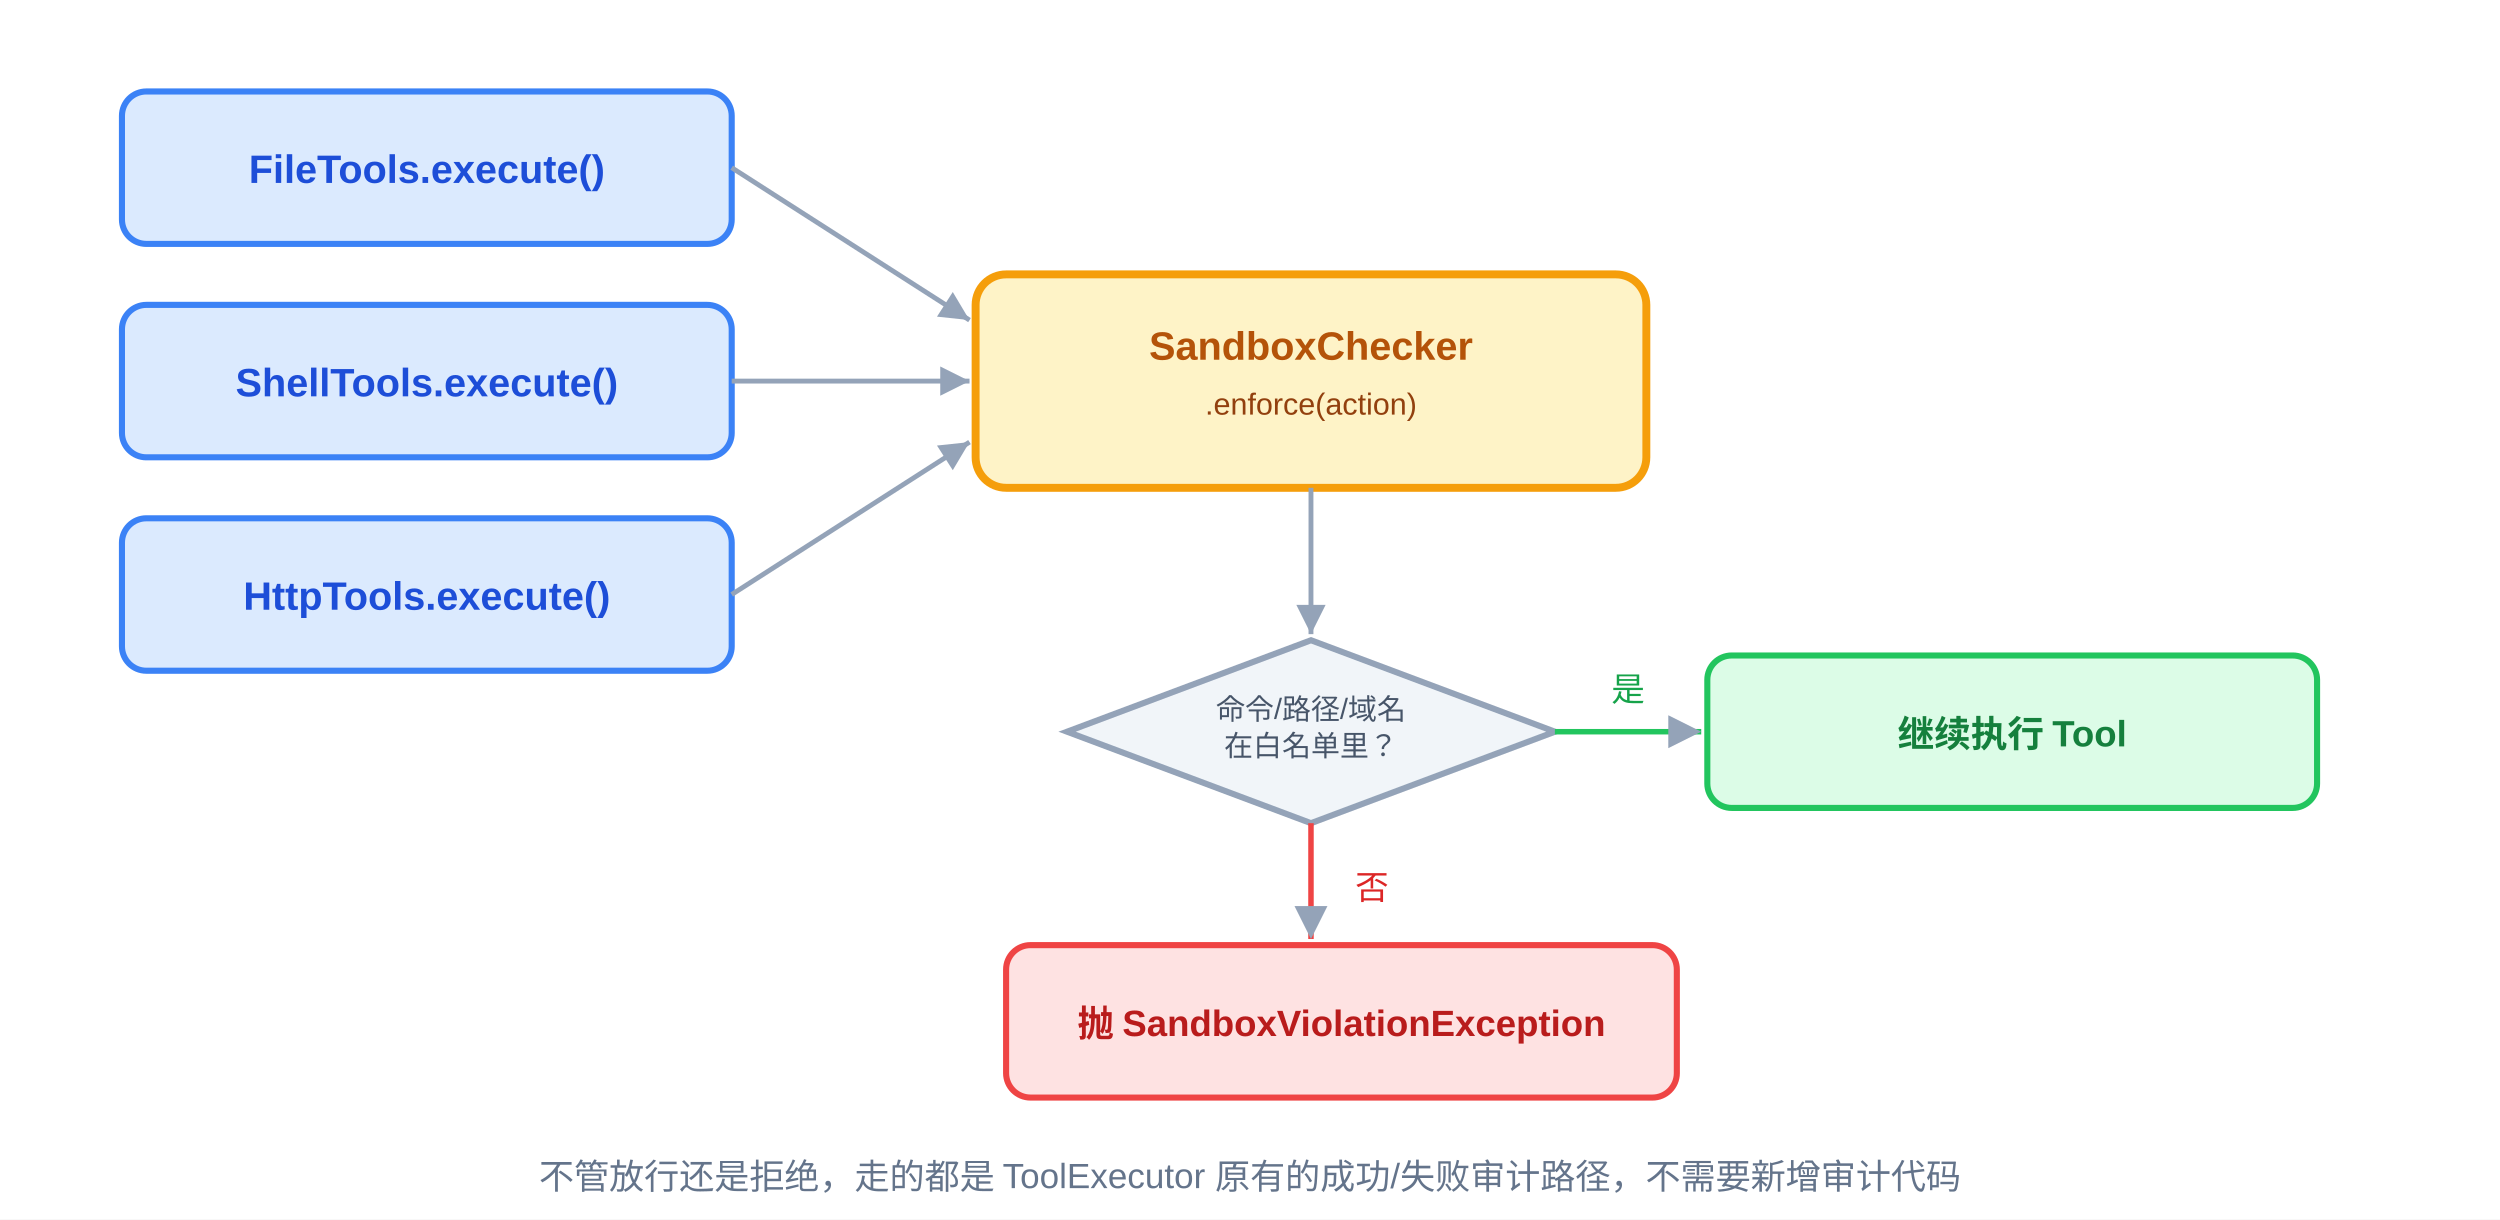
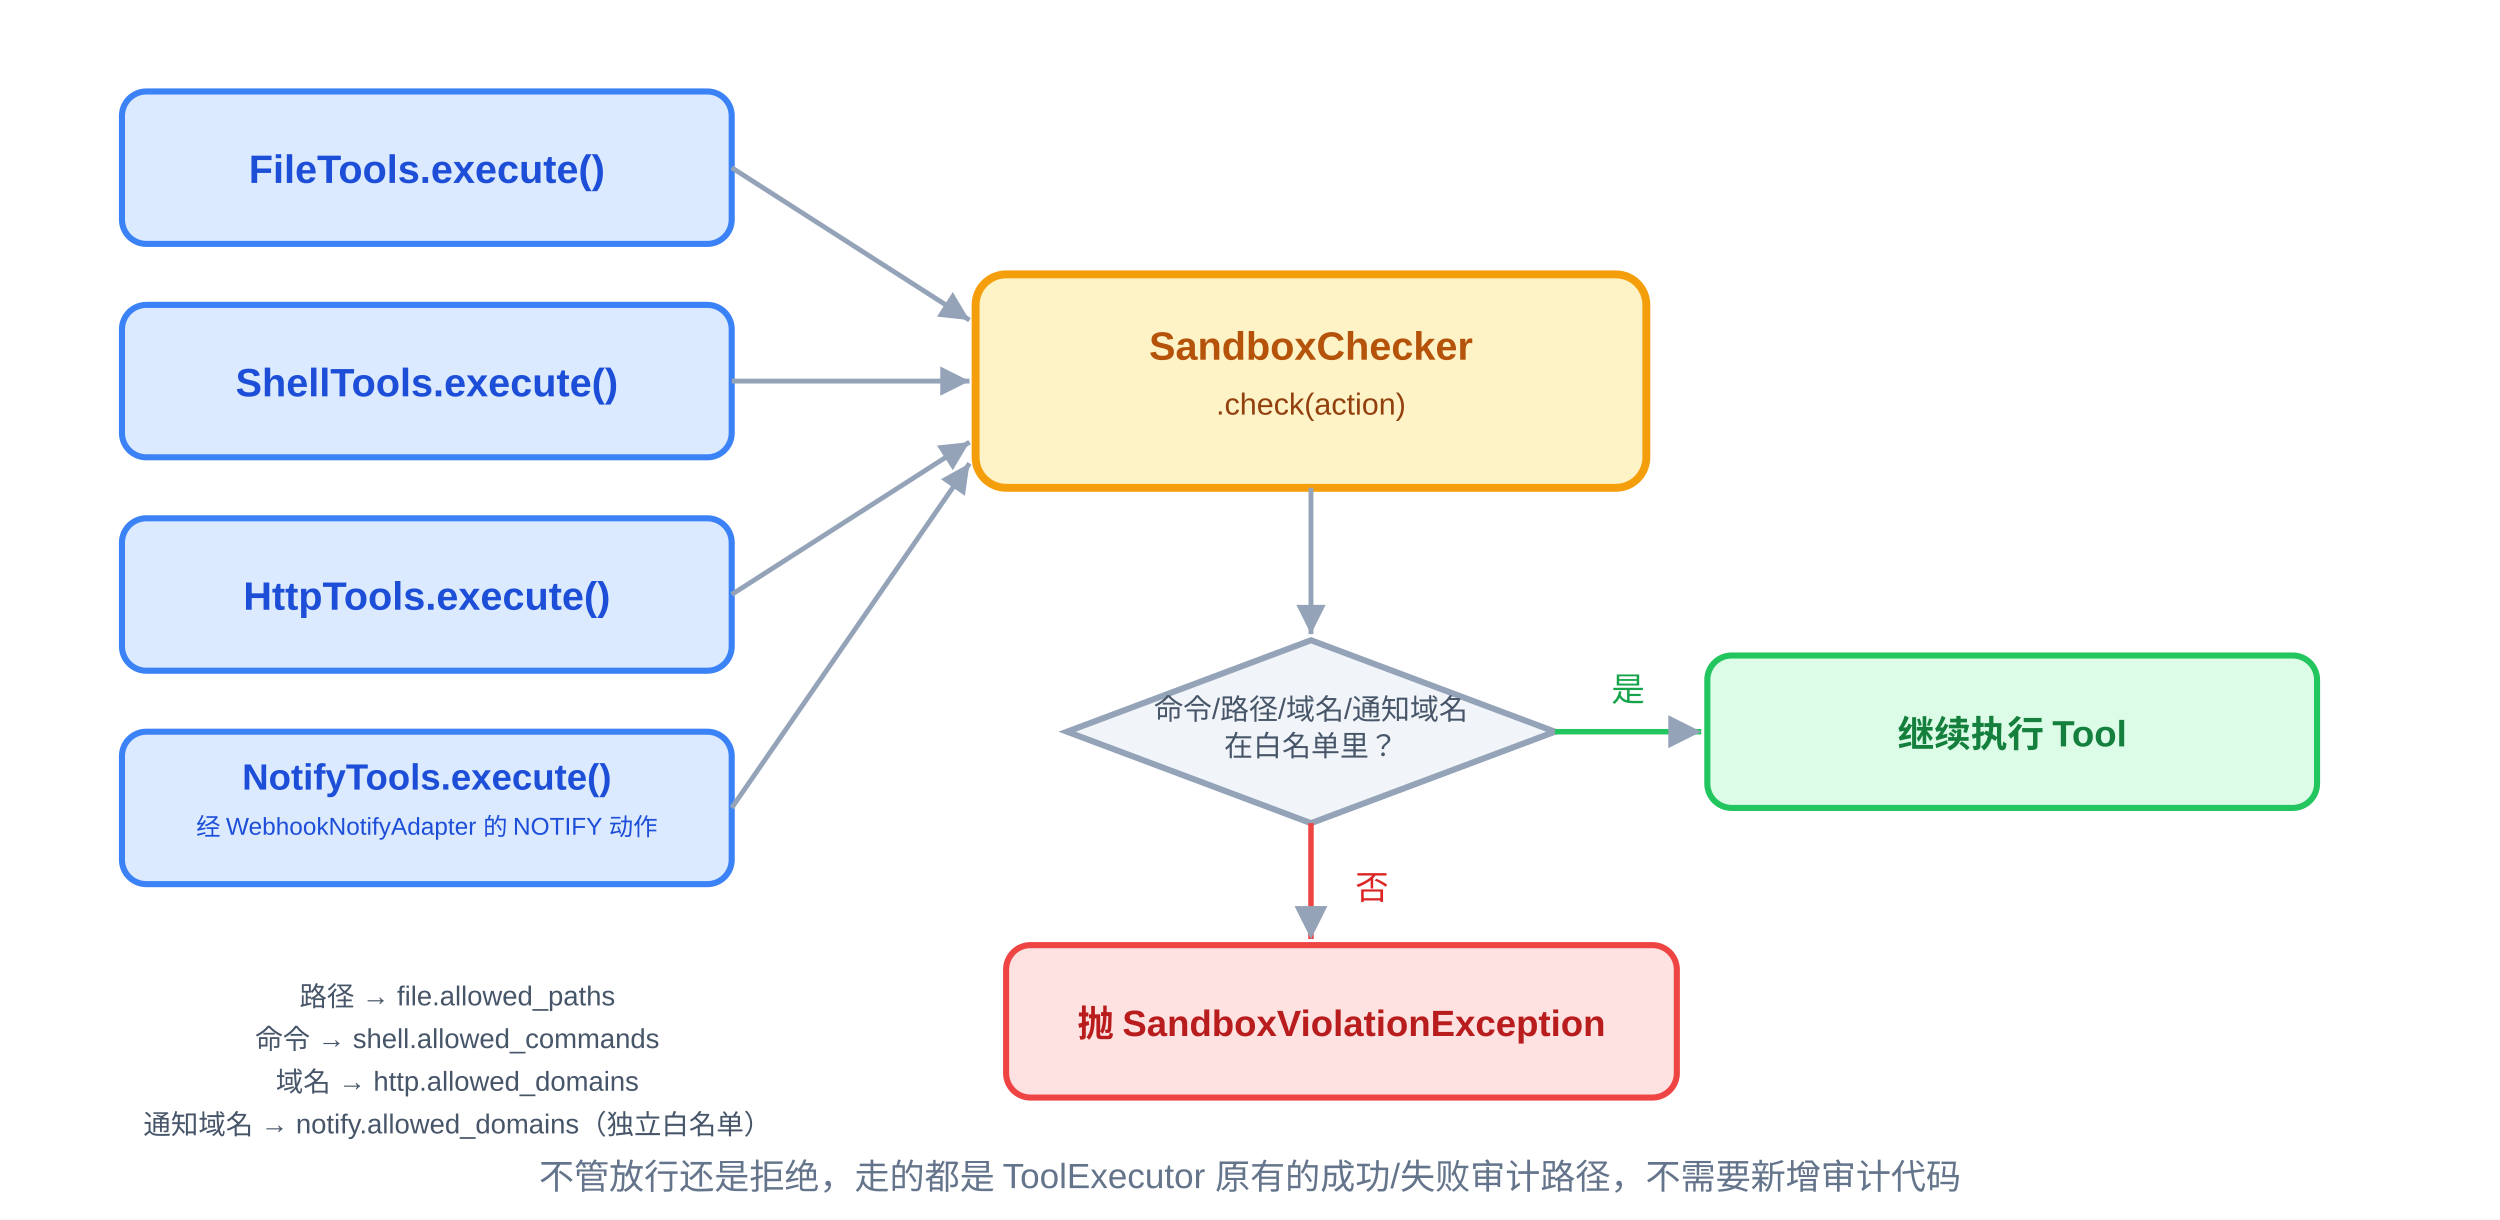
<svg xmlns="http://www.w3.org/2000/svg" viewBox="0 0 820 400" font-family="Arial, sans-serif">
  <rect width="820" height="400" fill="#ffffff" />
  <defs>
    <marker id="tsda" markerWidth="10" markerHeight="10" refX="6" refY="3" orient="auto">
      <path d="M0,0 L6,3 L0,6 Z" fill="#94a3b8" />
    </marker>
  </defs>
  <rect x="40" y="30" width="200" height="50" rx="8" fill="#dbeafe" stroke="#3b82f6" stroke-width="2" />
  <text x="140" y="60" fill="#1d4ed8" font-size="13" font-weight="bold" text-anchor="middle">FileTools.execute()</text>
  <rect x="40" y="100" width="200" height="50" rx="8" fill="#dbeafe" stroke="#3b82f6" stroke-width="2" />
  <text x="140" y="130" fill="#1d4ed8" font-size="13" font-weight="bold" text-anchor="middle">ShellTools.execute()</text>
  <rect x="40" y="170" width="200" height="50" rx="8" fill="#dbeafe" stroke="#3b82f6" stroke-width="2" />
  <text x="140" y="200" fill="#1d4ed8" font-size="13" font-weight="bold" text-anchor="middle">HttpTools.execute()</text>
  <line x1="240" y1="55" x2="318" y2="105" stroke="#94a3b8" stroke-width="1.6" marker-end="url(#tsda)" />
  <line x1="240" y1="125" x2="318" y2="125" stroke="#94a3b8" stroke-width="1.6" marker-end="url(#tsda)" />
  <line x1="240" y1="195" x2="318" y2="145" stroke="#94a3b8" stroke-width="1.6" marker-end="url(#tsda)" />
+   <rect x="40" y="240" width="200" height="50" rx="8" fill="#dbeafe" stroke="#3b82f6" stroke-width="2" />
+   <text x="140" y="259" fill="#1d4ed8" font-size="12" font-weight="bold" text-anchor="middle">NotifyTools.execute()</text>
+   <text x="140" y="274" fill="#1d4ed8" font-size="8" text-anchor="middle">经 WebhookNotifyAdapter 的 NOTIFY 动作</text>
+   <line x1="240" y1="265" x2="318" y2="152" stroke="#94a3b8" stroke-width="1.6" marker-end="url(#tsda)" />
  <rect x="320" y="90" width="220" height="70" rx="10" fill="#fef3c7" stroke="#f59e0b" stroke-width="2.6" />
  <text x="430" y="118" fill="#b45309" font-size="13" font-weight="bold" text-anchor="middle">SandboxChecker</text>
-   <text x="430" y="136" fill="#92400e" font-size="10" text-anchor="middle">.enforce(action)</text>
+   <text x="430" y="136" fill="#92400e" font-size="10" text-anchor="middle">.check(action)</text>
  <line x1="430" y1="160" x2="430" y2="208" stroke="#94a3b8" stroke-width="1.6" marker-end="url(#tsda)" />
  <polygon points="430,210 510,240 430,270 350,240" fill="#f1f5f9" stroke="#94a3b8" stroke-width="2" />
-   <text x="430" y="236" fill="#475569" font-size="9.5" text-anchor="middle">命令/路径/域名</text>
+   <text x="430" y="236" fill="#475569" font-size="9.5" text-anchor="middle">命令/路径/域名/通知域名</text>
  <text x="430" y="248" fill="#475569" font-size="9.5" text-anchor="middle">在白名单里？</text>
+   <text x="150" y="330" fill="#475569" font-size="9" text-anchor="middle">路径 → file.allowed_paths</text>
+   <text x="150" y="344" fill="#475569" font-size="9" text-anchor="middle">命令 → shell.allowed_commands</text>
+   <text x="150" y="358" fill="#475569" font-size="9" text-anchor="middle">域名 → http.allowed_domains</text>
+   <text x="150" y="372" fill="#475569" font-size="9" text-anchor="middle">通知域名 → notify.allowed_domains（独立白名单）</text>
  <line x1="510" y1="240" x2="558" y2="240" stroke="#22c55e" stroke-width="1.8" marker-end="url(#tsda)" />
  <text x="534" y="230" fill="#16a34a" font-size="11" text-anchor="middle">是</text>
  <rect x="560" y="215" width="200" height="50" rx="8" fill="#dcfce7" stroke="#22c55e" stroke-width="2" />
  <text x="660" y="245" fill="#15803d" font-size="12" font-weight="bold" text-anchor="middle">继续执行 Tool</text>
  <line x1="430" y1="270" x2="430" y2="308" stroke="#ef4444" stroke-width="1.8" marker-end="url(#tsda)" />
  <text x="450" y="295" fill="#dc2626" font-size="11" text-anchor="middle">否</text>
  <rect x="330" y="310" width="220" height="50" rx="8" fill="#fee2e2" stroke="#ef4444" stroke-width="2" />
  <text x="440" y="340" fill="#b91c1c" font-size="12" font-weight="bold" text-anchor="middle">抛 SandboxViolationException</text>
  <text x="410" y="390" fill="#64748b" font-size="11.5" text-anchor="middle">不管放行还是拒绝，走的都是 ToolExecutor 原有的成功/失败审计路径，不需要新增审计代码</text>
</svg>
